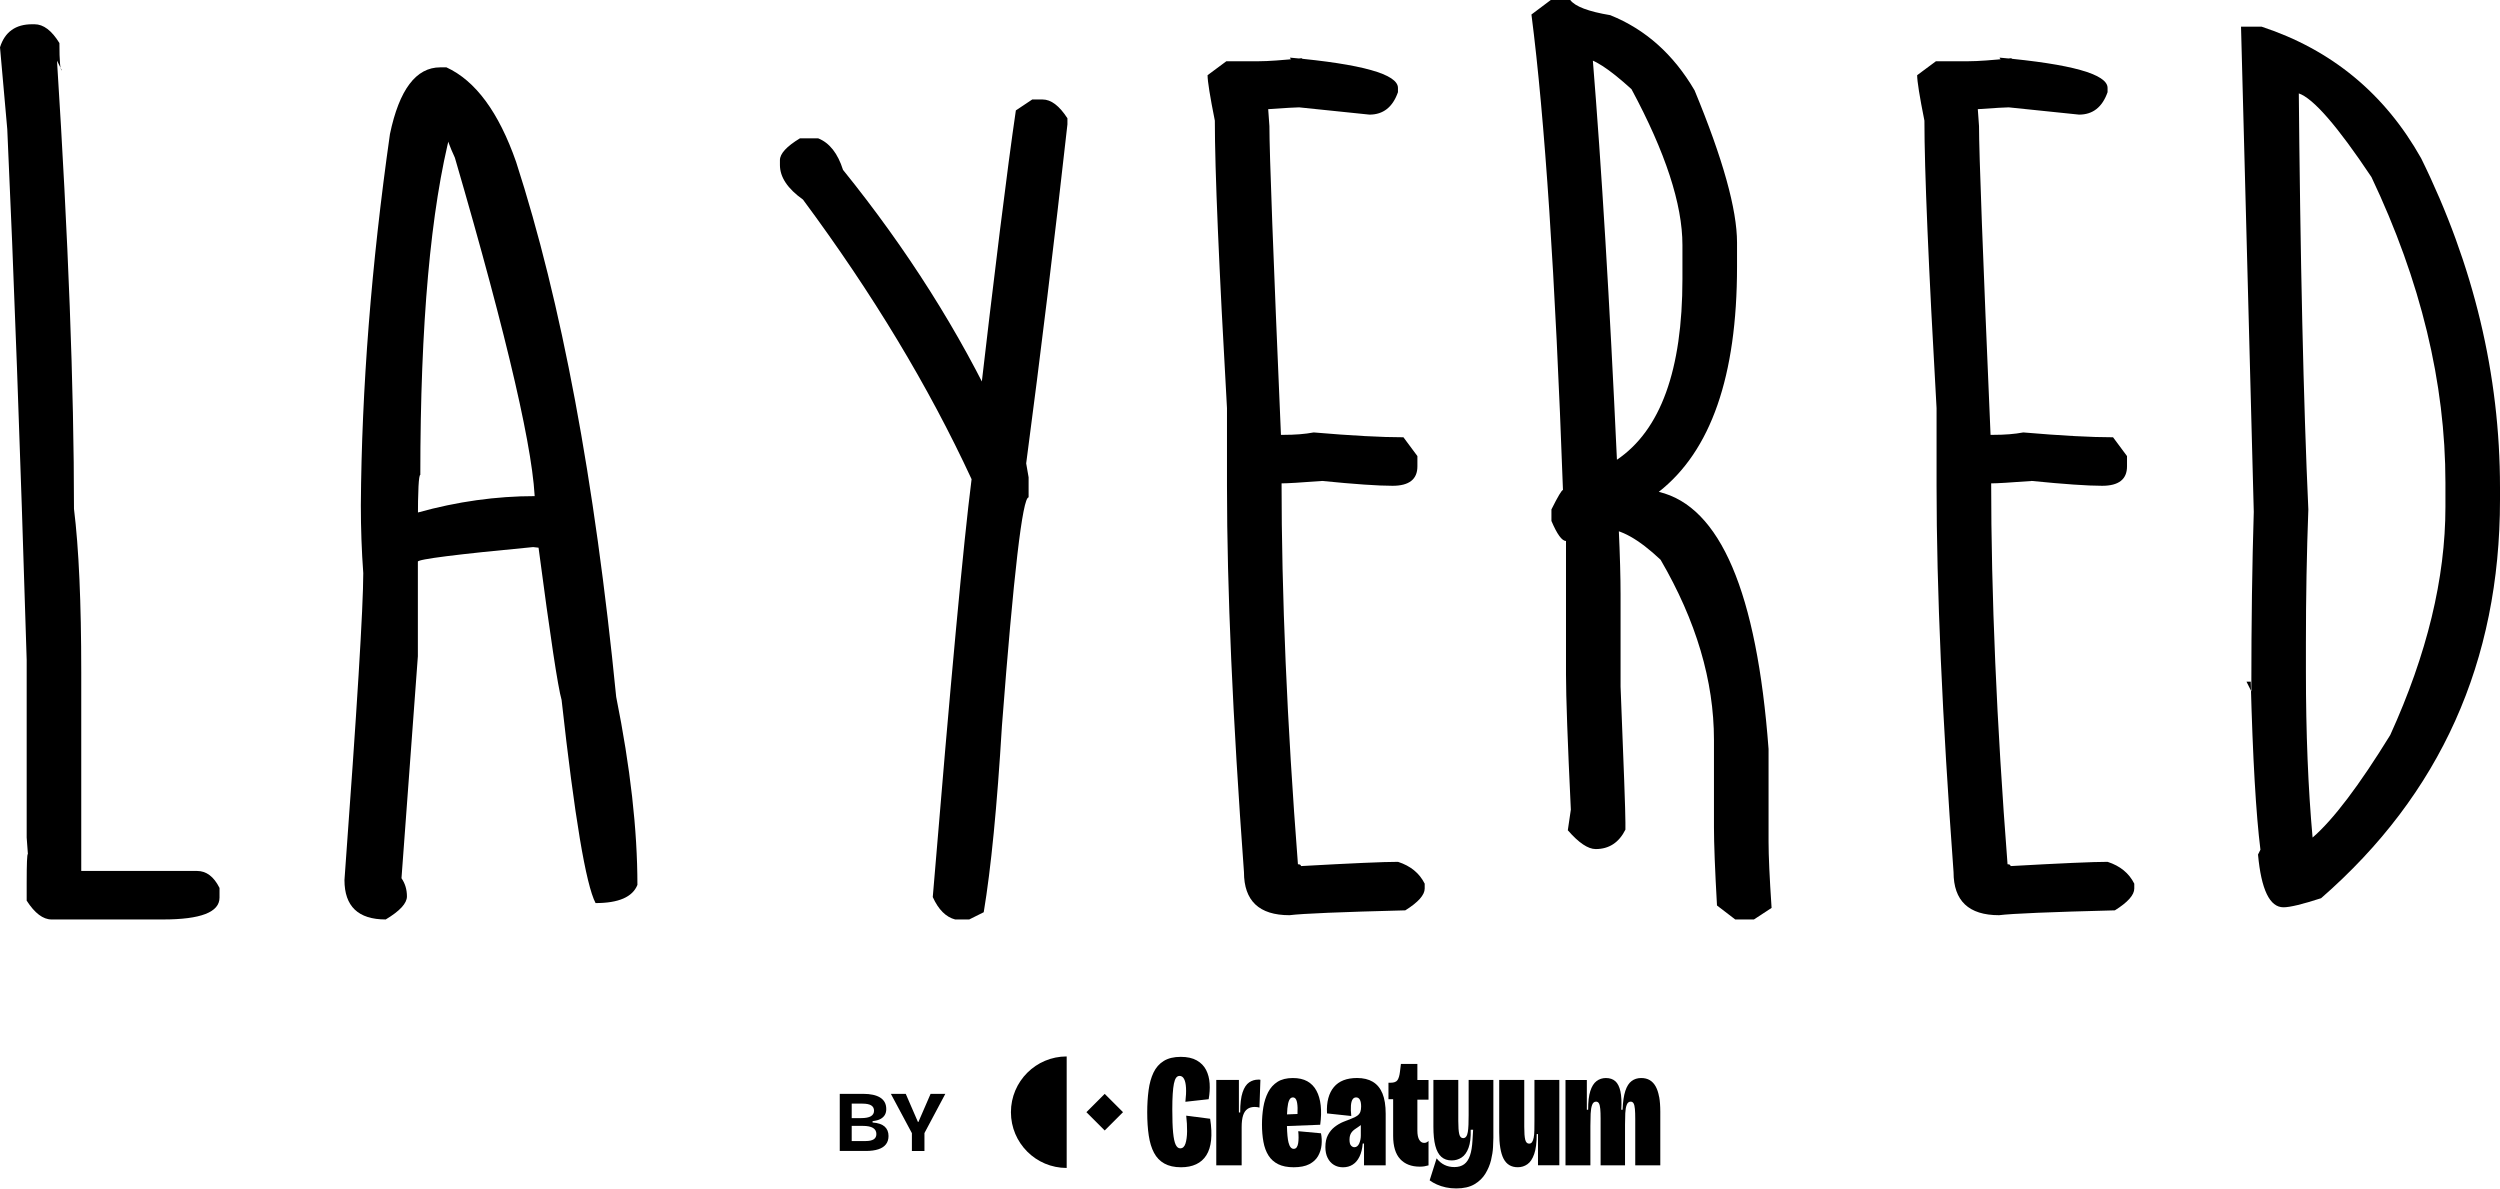
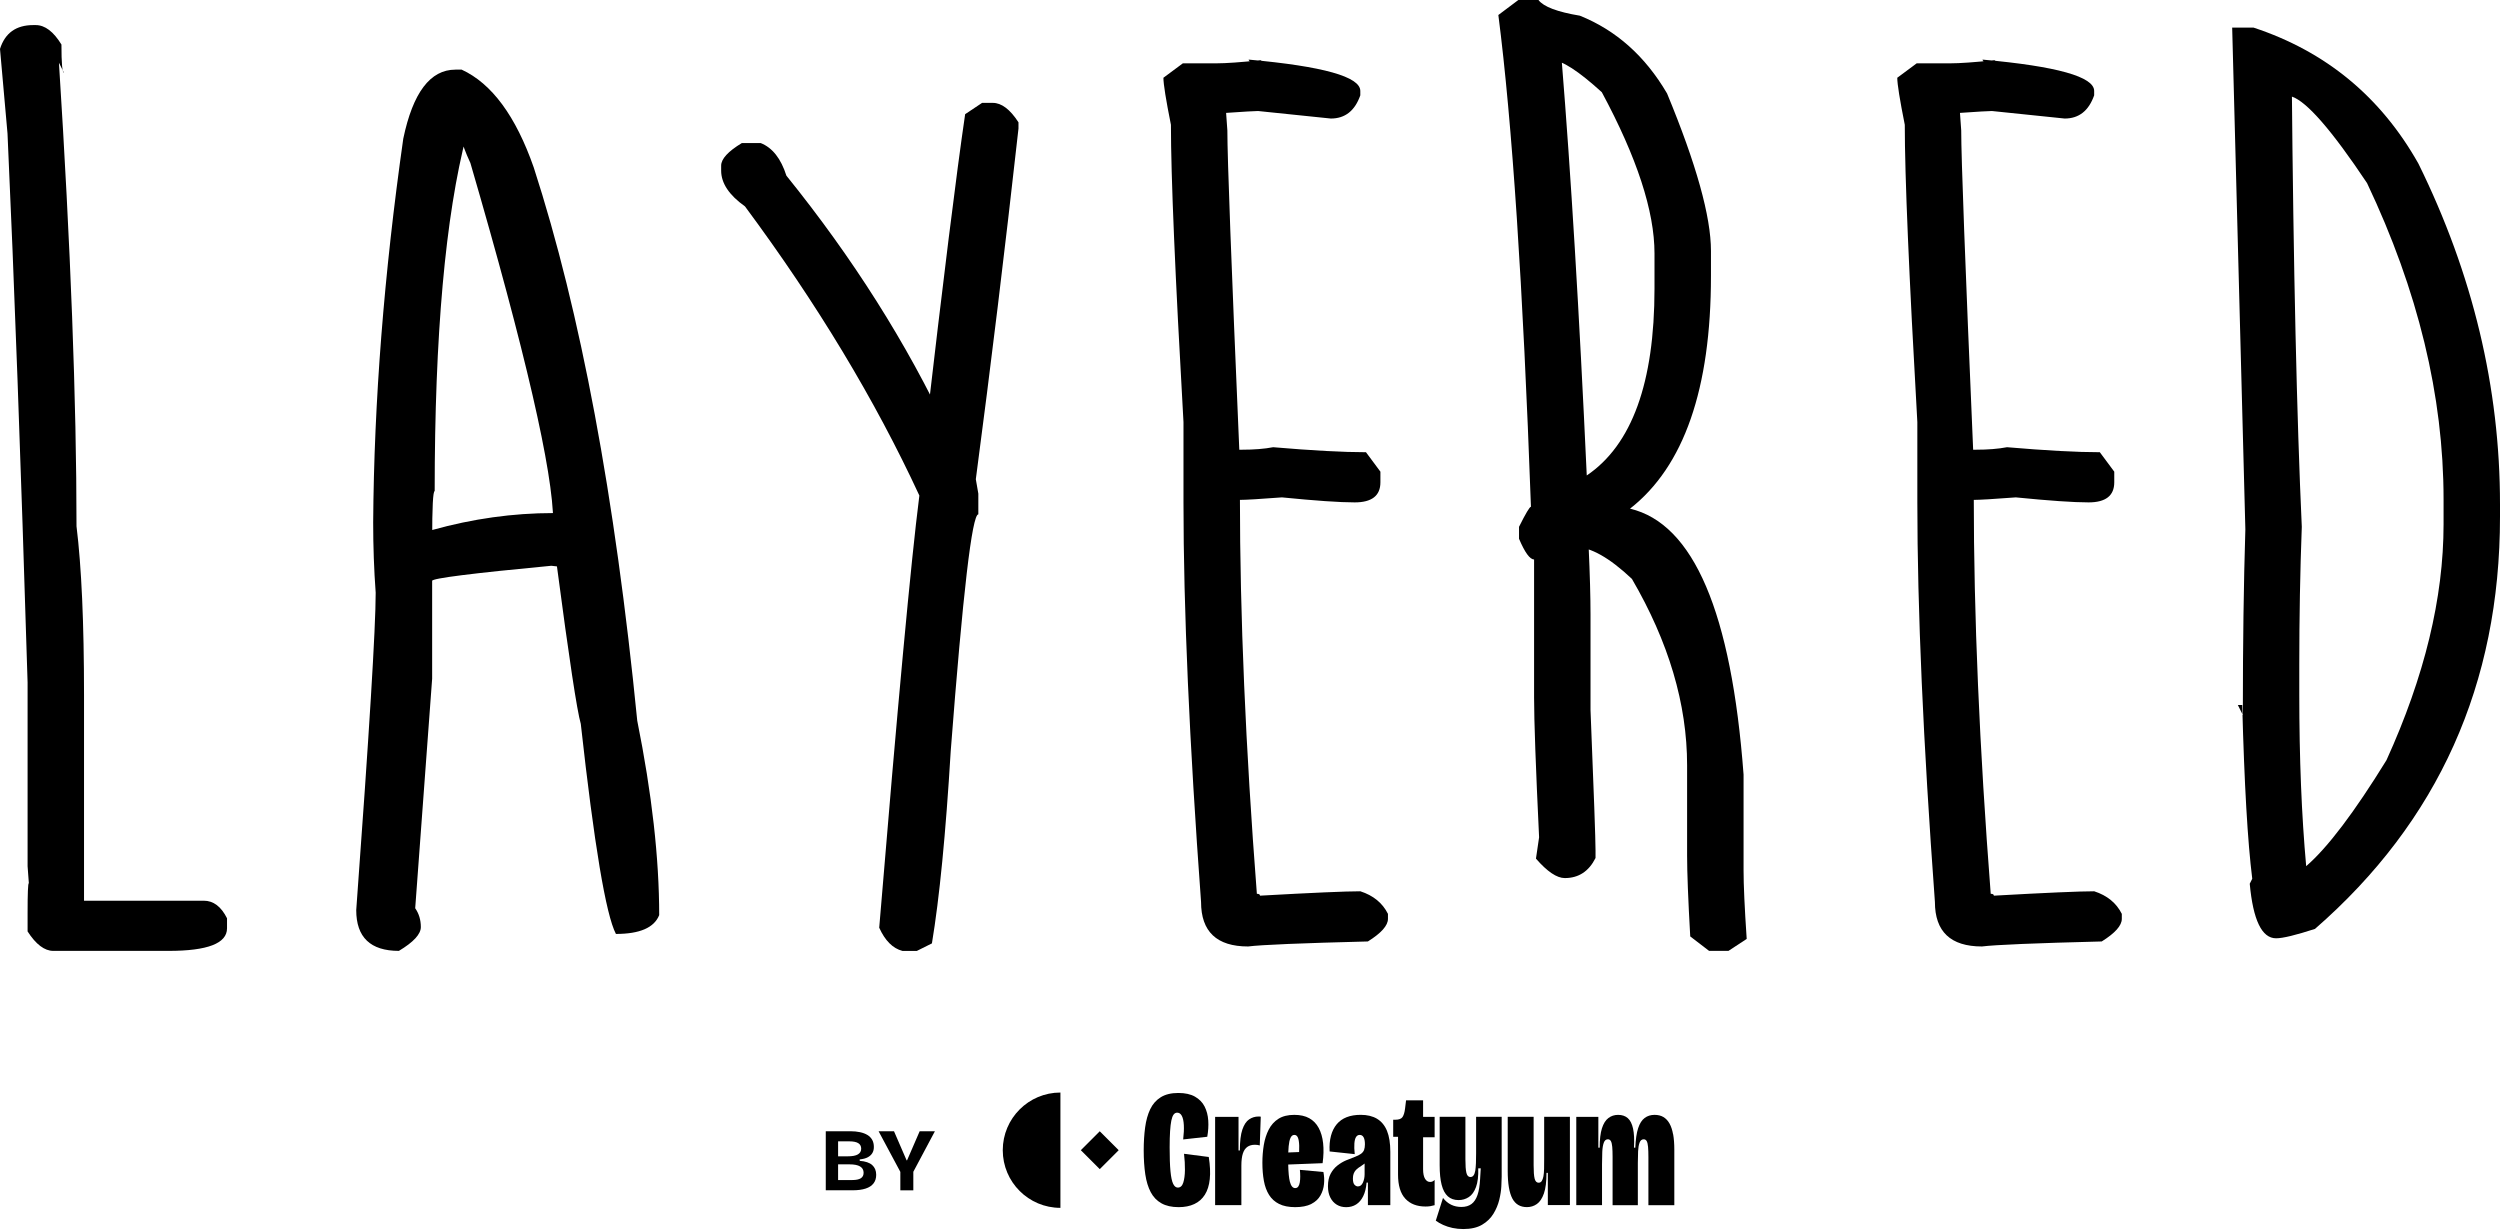
- <svg xmlns="http://www.w3.org/2000/svg" id="Layer_1" viewBox="0 0 908 431.64">
-   <path d="M305,418.04v-20.75h8.62c1.26,0,2.39.11,3.41.33,1.02.22,1.89.55,2.61.99.72.44,1.28,1.01,1.67,1.71.39.7.58,1.54.58,2.5,0,.82-.17,1.52-.52,2.12s-.88,1.09-1.59,1.48c-.71.39-1.67.64-2.86.77v.5c1.99.15,3.45.64,4.39,1.48.93.84,1.4,1.98,1.4,3.43,0,1.19-.31,2.2-.93,3-.62.81-1.54,1.42-2.77,1.82-1.23.41-2.76.61-4.61.61h-9.4ZM309.34,406.1h3.36c1.64,0,2.83-.22,3.6-.68.76-.45,1.15-1.12,1.15-2s-.35-1.53-1.04-1.95c-.69-.42-1.74-.63-3.14-.63h-3.93v5.25ZM309.34,414.43h5c1.34,0,2.34-.21,2.99-.63.65-.42.97-1.06.97-1.92,0-.98-.41-1.72-1.23-2.22-.82-.49-2.05-.74-3.71-.74h-4.02v5.5Z" />
-   <path d="M331.2,418.04v-6.48l-7.64-14.27h5.41l4.43,10.22h.16l4.43-10.22h5.35l-7.58,14.24v6.51h-4.56Z" />
-   <rect x="396.53" y="399.25" width="9.4" height="9.4" transform="translate(-168.12 402.02) rotate(-45)" />
-   <path d="M367.17,403.95c0,11.19,9.07,20.25,20.25,20.25v-40.5c-11.18,0-20.25,9.07-20.25,20.25Z" />
-   <path d="M430.83,405.22c.23,1.96.34,3.85.32,5.67-.02,1.82-.22,3.31-.59,4.46-.37,1.16-1.01,1.73-1.91,1.73-.67,0-1.21-.44-1.64-1.32-.43-.88-.74-2.36-.94-4.43-.2-2.07-.29-4.87-.29-8.4,0-2.19.05-4.06.15-5.61.1-1.55.24-2.8.44-3.76.2-.96.46-1.66.79-2.11.33-.45.75-.68,1.26-.68.7,0,1.25.37,1.64,1.12.39.74.63,1.82.7,3.23.08,1.41,0,3.09-.23,5.05l8.46-.94c.35-1.96.47-3.86.35-5.7-.12-1.84-.55-3.48-1.29-4.93-.74-1.45-1.87-2.6-3.38-3.46-1.51-.86-3.46-1.29-5.84-1.29-2.51,0-4.56.5-6.17,1.5-1.61,1-2.84,2.4-3.7,4.2-.86,1.8-1.46,3.93-1.79,6.4-.33,2.47-.5,5.15-.5,8.04,0,3.17.19,5.99.56,8.46.37,2.47,1.01,4.55,1.91,6.25.9,1.7,2.15,3,3.76,3.9,1.6.9,3.62,1.35,6.05,1.35,2.11,0,3.94-.36,5.49-1.09,1.55-.72,2.78-1.81,3.7-3.26.92-1.45,1.5-3.28,1.73-5.49.23-2.21.12-4.8-.35-7.78l-8.69-1.12Z" />
-   <path d="M456.96,392.12c-1.17,0-2.26.33-3.26,1-1,.67-1.79,1.86-2.38,3.58-.59,1.72-.88,4.17-.88,7.34h-.47v-11.8h-8.22v31h9.22v-13.86c0-1.8.18-3.23.53-4.29.35-1.06.88-1.83,1.59-2.32.7-.49,1.59-.73,2.64-.73.31,0,.62.02.91.06.29.04.56.1.79.18l.35-10.1c-.16-.04-.29-.06-.41-.06h-.41Z" />
-   <path d="M471.52,410.85c.08.78.12,1.56.12,2.32s-.05,1.45-.15,2.06c-.1.61-.27,1.1-.53,1.47-.26.37-.62.56-1.09.56-.86,0-1.49-.76-1.88-2.29-.32-1.26-.51-3.26-.57-5.99l12.08-.47c.35-2.58.41-4.92.18-7.02-.23-2.09-.75-3.88-1.56-5.37-.8-1.49-1.91-2.62-3.32-3.41-1.41-.78-3.15-1.17-5.23-1.17-2.27,0-4.13.46-5.58,1.38-1.45.92-2.58,2.18-3.41,3.79-.82,1.61-1.4,3.41-1.73,5.4-.33,2-.5,4.09-.5,6.28,0,2.31.18,4.42.53,6.34.35,1.92.96,3.56,1.82,4.93.86,1.37,2.04,2.43,3.52,3.17,1.49.74,3.37,1.12,5.64,1.12s4.24-.37,5.67-1.12c1.43-.74,2.5-1.73,3.2-2.97.7-1.23,1.12-2.57,1.26-4.02.14-1.45.07-2.86-.21-4.23l-8.28-.76ZM468.23,399.61c.31-.68.76-1.03,1.35-1.03.55,0,.96.3,1.23.91.27.61.43,1.57.47,2.88.02.64,0,1.39-.03,2.23l-3.81.15c.03-.8.07-1.54.14-2.2.12-1.27.33-2.25.65-2.94Z" />
-   <path d="M498.62,392.91c-1.55-.92-3.46-1.38-5.73-1.38-1.88,0-3.52.27-4.93.82-1.41.55-2.57,1.37-3.49,2.47-.92,1.1-1.6,2.45-2.03,4.05-.43,1.61-.59,3.45-.47,5.52l8.81.94c-.16-1.53-.2-2.79-.12-3.79.08-1,.27-1.74.59-2.23.31-.49.74-.73,1.29-.73.59,0,1.04.27,1.35.82.31.55.47,1.37.47,2.47,0,.78-.1,1.44-.29,1.97-.2.53-.56.99-1.09,1.38-.53.39-1.28.76-2.26,1.12-.86.31-1.83.7-2.91,1.15-1.08.45-2.1,1.06-3.08,1.82-.98.76-1.78,1.73-2.41,2.91-.63,1.17-.94,2.64-.94,4.4,0,1.53.27,2.84.82,3.93.55,1.1,1.3,1.94,2.26,2.53.96.59,2.06.88,3.32.88,1.33,0,2.5-.32,3.52-.97,1.02-.65,1.84-1.61,2.47-2.91.63-1.29,1.02-2.88,1.17-4.76h.47v7.93h7.87v-18.73c0-3.01-.39-5.47-1.17-7.37-.78-1.9-1.95-3.31-3.49-4.23ZM494.1,413.91c-.1.51-.25.98-.44,1.41-.2.43-.44.76-.73,1-.29.23-.64.35-1.03.35-.43,0-.83-.2-1.2-.59-.37-.39-.56-1.12-.56-2.17,0-.67.09-1.23.26-1.7.18-.47.4-.86.68-1.17.27-.31.6-.61.97-.88.37-.27.76-.54,1.17-.79.35-.22.69-.47,1.03-.74v3.77c0,.51-.05,1.02-.15,1.53Z" />
-   <path d="M514.8,386.43h-5.99l-.35,2.88c-.16,1.33-.45,2.32-.88,2.97-.43.65-1.27.97-2.53.97h-.76v5.99h1.7v13.27c0,3.8.85,6.62,2.55,8.46,1.7,1.84,4.08,2.76,7.13,2.76.59,0,1.14-.04,1.64-.12.51-.08,1.02-.2,1.53-.35v-8.87c-.23.23-.48.41-.73.53-.26.12-.54.18-.85.18-.74,0-1.34-.37-1.79-1.12-.45-.74-.68-1.86-.68-3.35v-11.22h4.05v-7.16h-4.05v-5.81Z" />
-   <path d="M533.41,405.04c0,1.29-.02,2.45-.06,3.46-.04,1.02-.12,1.89-.23,2.61-.12.72-.31,1.28-.59,1.67-.27.39-.65.59-1.12.59-.7,0-1.17-.49-1.41-1.47-.24-.98-.35-2.56-.35-4.76v-14.91h-9.04v16.97c0,2.82.23,5.13.7,6.93.47,1.8,1.19,3.14,2.17,4.02.98.88,2.23,1.32,3.76,1.32,1.33,0,2.53-.35,3.61-1.06,1.08-.7,1.92-1.88,2.52-3.52.61-1.64.87-3.84.79-6.58h.88l-.23,3.82c-.12,2.27-.42,4.12-.91,5.55-.49,1.43-1.19,2.49-2.11,3.17-.92.68-2.1,1.03-3.55,1.03-1.33,0-2.54-.26-3.61-.79-1.08-.53-2.03-1.32-2.85-2.38l-2.53,7.99c.74.55,1.61,1.05,2.61,1.5,1,.45,2.09.8,3.29,1.06,1.19.25,2.44.38,3.73.38,2.7,0,4.9-.5,6.61-1.5,1.7-1,3.03-2.28,3.99-3.85.96-1.57,1.64-3.2,2.06-4.9.41-1.7.66-3.29.73-4.76.08-1.47.12-2.59.12-3.38v-21.02h-8.98v12.8Z" />
-   <path d="M557.31,407.04c0,1.29,0,2.46-.03,3.49-.02,1.04-.1,1.91-.23,2.61-.14.7-.33,1.25-.59,1.64-.26.39-.62.59-1.09.59-.7,0-1.17-.48-1.41-1.44-.24-.96-.35-2.51-.35-4.67v-17.03h-9.1v19.03c0,4.38.54,7.59,1.61,9.63,1.08,2.04,2.79,3.05,5.14,3.05,1.29,0,2.46-.36,3.49-1.09,1.04-.72,1.86-1.96,2.47-3.7.61-1.74.91-4.16.91-7.25h.47v11.33h7.75v-31h-9.04v14.8Z" />
-   <path d="M602.58,398.35c-.27-1.53-.7-2.79-1.26-3.79-.57-1-1.28-1.75-2.14-2.26-.86-.51-1.9-.76-3.11-.76-1.33,0-2.49.36-3.46,1.09-.98.72-1.74,1.92-2.29,3.58-.55,1.66-.88,3.94-1,6.84h-.47c.16-2.78.05-5.01-.32-6.69-.37-1.68-.99-2.91-1.85-3.67-.86-.76-2-1.15-3.41-1.15-1.29,0-2.43.37-3.41,1.12-.98.74-1.73,1.95-2.26,3.61-.53,1.66-.79,3.93-.79,6.78h-.47v-10.8h-7.75v31h9.04v-14.33c0-1.6.03-3.07.09-4.4.06-1.33.24-2.4.53-3.2.29-.8.77-1.2,1.44-1.2.47,0,.82.22,1.06.65.23.43.39,1.1.47,2,.08.9.12,2.06.12,3.46v17.03h8.87v-14.8c0-1.49.03-2.87.09-4.14.06-1.27.23-2.29.53-3.05.29-.76.77-1.15,1.44-1.15.47,0,.82.22,1.06.65.23.43.39,1.11.47,2.03.08.92.12,2.1.12,3.55v16.91h9.1v-19.5c0-2.07-.14-3.88-.41-5.4Z" />
+ <svg xmlns="http://www.w3.org/2000/svg" id="Layer_1" viewBox="0 0 878 431.64">
+   <path d="M290.01,418.04v-20.75h8.62c1.26,0,2.39.11,3.41.33,1.02.22,1.89.55,2.61.99.72.44,1.28,1.01,1.67,1.71.39.7.58,1.54.58,2.5,0,.82-.17,1.52-.52,2.12s-.88,1.09-1.59,1.48c-.71.39-1.67.64-2.86.77v.5c1.99.15,3.45.64,4.39,1.48.93.84,1.4,1.98,1.4,3.43,0,1.19-.31,2.2-.93,3-.62.81-1.54,1.42-2.77,1.82-1.23.41-2.76.61-4.61.61h-9.4ZM294.34,406.1h3.36c1.64,0,2.83-.22,3.6-.68.76-.45,1.15-1.12,1.15-2s-.35-1.53-1.04-1.95c-.69-.42-1.74-.63-3.14-.63h-3.93v5.25ZM294.34,414.43h5c1.34,0,2.34-.21,2.99-.63.65-.42.97-1.06.97-1.92,0-.98-.41-1.72-1.23-2.22-.82-.49-2.05-.74-3.71-.74h-4.02v5.5Z" />
+   <path d="M316.2,418.04v-6.48l-7.64-14.27h5.41l4.43,10.22h.16l4.43-10.22h5.35l-7.58,14.24v6.51h-4.56Z" />
+   <rect x="381.53" y="399.25" width="9.4" height="9.4" transform="translate(-172.51 391.42) rotate(-45)" />
+   <path d="M352.17,403.95c0,11.19,9.07,20.25,20.25,20.25v-40.5c-11.18,0-20.25,9.07-20.25,20.25Z" />
+   <path d="M415.83,405.22c.23,1.96.34,3.85.32,5.67-.02,1.82-.22,3.31-.59,4.46-.37,1.16-1.01,1.73-1.91,1.73-.67,0-1.21-.44-1.64-1.32-.43-.88-.74-2.36-.94-4.43-.2-2.07-.29-4.87-.29-8.4,0-2.19.05-4.06.15-5.61.1-1.55.24-2.8.44-3.76.2-.96.46-1.66.79-2.11.33-.45.75-.68,1.26-.68.7,0,1.25.37,1.64,1.12.39.74.63,1.82.7,3.23.08,1.41,0,3.09-.23,5.05l8.46-.94c.35-1.96.47-3.86.35-5.7-.12-1.84-.55-3.48-1.29-4.93-.74-1.45-1.87-2.6-3.38-3.46-1.51-.86-3.46-1.29-5.84-1.29-2.51,0-4.56.5-6.17,1.5-1.61,1-2.84,2.4-3.7,4.2-.86,1.8-1.46,3.93-1.79,6.4-.33,2.47-.5,5.15-.5,8.04,0,3.17.19,5.99.56,8.46.37,2.47,1.01,4.55,1.91,6.25.9,1.7,2.15,3,3.76,3.9,1.6.9,3.62,1.35,6.05,1.35,2.11,0,3.94-.36,5.49-1.09,1.55-.72,2.78-1.81,3.7-3.26.92-1.45,1.5-3.28,1.73-5.49.23-2.21.12-4.8-.35-7.78l-8.69-1.12Z" />
+   <path d="M441.96,392.12c-1.17,0-2.26.33-3.26,1-1,.67-1.79,1.86-2.38,3.58-.59,1.72-.88,4.17-.88,7.34h-.47v-11.8h-8.22v31h9.22v-13.86c0-1.8.18-3.23.53-4.29.35-1.06.88-1.83,1.59-2.32.7-.49,1.59-.73,2.64-.73.31,0,.62.02.91.06.29.04.56.1.79.18l.35-10.1c-.16-.04-.29-.06-.41-.06h-.41Z" />
+   <path d="M456.52,410.85c.08.78.12,1.56.12,2.32s-.05,1.45-.15,2.06c-.1.61-.27,1.1-.53,1.47-.26.37-.62.56-1.09.56-.86,0-1.49-.76-1.88-2.29-.32-1.26-.51-3.26-.57-5.99l12.08-.47c.35-2.58.41-4.92.18-7.02-.23-2.09-.75-3.88-1.56-5.37-.8-1.49-1.91-2.62-3.32-3.41-1.41-.78-3.15-1.17-5.23-1.17-2.27,0-4.13.46-5.58,1.38-1.45.92-2.58,2.18-3.41,3.79-.82,1.61-1.4,3.41-1.73,5.4-.33,2-.5,4.09-.5,6.28,0,2.31.18,4.42.53,6.34.35,1.92.96,3.56,1.82,4.93.86,1.37,2.04,2.43,3.52,3.17,1.49.74,3.37,1.12,5.64,1.12s4.24-.37,5.67-1.12c1.43-.74,2.5-1.73,3.2-2.97.7-1.23,1.12-2.57,1.26-4.02.14-1.45.07-2.86-.21-4.23l-8.28-.76ZM453.23,399.61c.31-.68.76-1.03,1.35-1.03.55,0,.96.3,1.23.91.27.61.43,1.57.47,2.88.02.64,0,1.39-.03,2.23l-3.81.15c.03-.8.07-1.54.14-2.2.12-1.27.33-2.25.65-2.94Z" />
+   <path d="M483.62,392.91c-1.55-.92-3.46-1.38-5.73-1.38-1.88,0-3.52.27-4.93.82-1.41.55-2.57,1.37-3.49,2.47-.92,1.1-1.6,2.45-2.03,4.05-.43,1.61-.59,3.45-.47,5.52l8.81.94c-.16-1.53-.2-2.79-.12-3.79.08-1,.27-1.74.59-2.23.31-.49.74-.73,1.29-.73.59,0,1.04.27,1.35.82.31.55.47,1.37.47,2.47,0,.78-.1,1.44-.29,1.97-.2.53-.56.99-1.09,1.38-.53.39-1.28.76-2.26,1.12-.86.31-1.83.7-2.91,1.15-1.08.45-2.1,1.06-3.08,1.82-.98.76-1.78,1.73-2.41,2.91-.63,1.17-.94,2.64-.94,4.4,0,1.53.27,2.84.82,3.93.55,1.1,1.3,1.94,2.26,2.53.96.59,2.06.88,3.32.88,1.33,0,2.5-.32,3.52-.97,1.02-.65,1.84-1.61,2.47-2.91.63-1.29,1.02-2.88,1.17-4.76h.47v7.93h7.87v-18.73c0-3.01-.39-5.47-1.17-7.37-.78-1.9-1.95-3.31-3.49-4.23ZM479.1,413.91c-.1.51-.25.98-.44,1.41-.2.43-.44.76-.73,1-.29.23-.64.35-1.03.35-.43,0-.83-.2-1.2-.59-.37-.39-.56-1.12-.56-2.17,0-.67.09-1.23.26-1.7.18-.47.4-.86.68-1.17.27-.31.6-.61.97-.88.37-.27.76-.54,1.17-.79.35-.22.69-.47,1.03-.74v3.77c0,.51-.05,1.02-.15,1.53Z" />
+   <path d="M499.8,386.43h-5.99l-.35,2.88c-.16,1.33-.45,2.32-.88,2.97-.43.65-1.27.97-2.53.97h-.76v5.99h1.7v13.27c0,3.8.85,6.62,2.55,8.46,1.7,1.84,4.08,2.76,7.13,2.76.59,0,1.14-.04,1.64-.12.51-.08,1.02-.2,1.53-.35v-8.87c-.23.23-.48.41-.73.53-.26.12-.54.18-.85.18-.74,0-1.34-.37-1.79-1.12-.45-.74-.68-1.86-.68-3.35v-11.22h4.05v-7.16h-4.05v-5.81Z" />
+   <path d="M518.41,405.04c0,1.29-.02,2.45-.06,3.46-.04,1.02-.12,1.89-.23,2.61-.12.72-.31,1.28-.59,1.67-.27.39-.65.59-1.12.59-.7,0-1.17-.49-1.41-1.47-.24-.98-.35-2.56-.35-4.76v-14.91h-9.04v16.97c0,2.82.23,5.13.7,6.93.47,1.8,1.19,3.14,2.17,4.02.98.88,2.23,1.32,3.76,1.32,1.33,0,2.53-.35,3.61-1.06,1.08-.7,1.92-1.88,2.52-3.52.61-1.64.87-3.84.79-6.58h.88l-.23,3.82c-.12,2.27-.42,4.12-.91,5.55-.49,1.43-1.19,2.49-2.11,3.17-.92.68-2.1,1.03-3.55,1.03-1.33,0-2.54-.26-3.61-.79-1.08-.53-2.03-1.32-2.85-2.38l-2.53,7.99c.74.55,1.61,1.05,2.61,1.5,1,.45,2.09.8,3.29,1.06,1.19.25,2.44.38,3.73.38,2.7,0,4.9-.5,6.61-1.5,1.7-1,3.03-2.28,3.99-3.85.96-1.57,1.64-3.2,2.06-4.9.41-1.7.66-3.29.73-4.76.08-1.47.12-2.59.12-3.38v-21.02h-8.98v12.8Z" />
+   <path d="M542.31,407.04c0,1.29,0,2.46-.03,3.49-.02,1.04-.1,1.91-.23,2.61-.14.7-.33,1.25-.59,1.64-.26.39-.62.59-1.09.59-.7,0-1.17-.48-1.41-1.44-.24-.96-.35-2.51-.35-4.67v-17.03h-9.1v19.03c0,4.38.54,7.59,1.61,9.63,1.08,2.04,2.79,3.05,5.14,3.05,1.29,0,2.46-.36,3.49-1.09,1.04-.72,1.86-1.96,2.47-3.7.61-1.74.91-4.16.91-7.25h.47v11.33h7.75v-31h-9.04v14.8Z" />
+   <path d="M587.58,398.35c-.27-1.53-.7-2.79-1.26-3.79-.57-1-1.28-1.75-2.14-2.26-.86-.51-1.9-.76-3.11-.76-1.33,0-2.49.36-3.46,1.09-.98.72-1.74,1.92-2.29,3.58-.55,1.66-.88,3.94-1,6.84h-.47c.16-2.78.05-5.01-.32-6.69-.37-1.68-.99-2.91-1.85-3.67-.86-.76-2-1.15-3.41-1.15-1.29,0-2.43.37-3.41,1.12-.98.74-1.73,1.95-2.26,3.61-.53,1.66-.79,3.93-.79,6.78h-.47v-10.8h-7.75v31h9.04v-14.33c0-1.6.03-3.07.09-4.4.06-1.33.24-2.4.53-3.2.29-.8.77-1.2,1.44-1.2.47,0,.82.22,1.06.65.23.43.39,1.1.47,2,.08.9.12,2.06.12,3.46v17.03h8.87v-14.8c0-1.49.03-2.87.09-4.14.06-1.27.23-2.29.53-3.05.29-.76.77-1.15,1.44-1.15.47,0,.82.22,1.06.65.23.43.39,1.11.47,2.03.08.92.12,2.1.12,3.55v16.91h9.1v-19.5c0-2.07-.14-3.88-.41-5.4Z" />
  <path d="M11.67,8.81h.88c3.23,0,6.24,2.28,9.03,6.83,0,6.61.29,9.91.88,9.91l-1.76-3.52c4.11,64.62,6.17,118.88,6.17,162.79,1.76,14.25,2.64,34,2.64,59.26v72.25h42.07c3.38,0,6.09,2.06,8.15,6.17v3.52c0,5.29-6.83,7.93-20.49,7.93H18.72c-3.08,0-6.1-2.28-9.03-6.83v-6.39c0-7.05.14-10.57.44-10.57l-.44-5.95v-64.54C7.34,162.42,4.99,98.17,2.64,46.92L0,17.18c1.76-5.58,5.65-8.37,11.67-8.37Z" />
  <path d="M159.92,24.45h2.2c10.57,4.85,19.02,16.3,25.33,34.36,16.45,50.81,28.56,115.58,36.35,194.29,5.14,25.55,7.71,48.32,7.71,68.29-1.76,4.41-6.83,6.61-15.2,6.61-3.52-6.75-7.64-31.35-12.34-73.79-1.32-4.55-4.11-22.98-8.37-55.29l-1.98-.22c-27.9,2.64-41.85,4.41-41.85,5.29v34.36l-5.95,80.62c1.32,1.91,1.98,4.11,1.98,6.61s-2.57,5.29-7.71,8.37c-9.99,0-14.98-4.77-14.98-14.32,4.55-61.97,6.83-99.13,6.83-111.46-.59-8.07-.88-16.3-.88-24.67.29-42.44,3.82-87.38,10.57-134.81,3.38-16.15,9.47-24.23,18.28-24.23ZM163.89,47.14c-7.49,28.78-11.23,70.57-11.23,125.34-.59,0-.88,5.66-.88,16.96v-3.3c14.24-3.97,28.42-5.95,42.51-5.95v3.3c0-17.62-9.69-59.7-29.08-126.22-3.67-7.93-4.11-11.31-1.32-10.13Z" />
-   <path d="M374.92,36.13h3.74c3.08,0,6.09,2.28,9.03,6.83v2.2c-4.7,42.15-9.69,83.19-14.98,123.14l.88,5.07v7.27c-2.2,0-5.44,27.68-9.69,83.05-1.76,29.23-3.97,51.77-6.61,67.63l-5.29,2.64h-5.07c-3.38-.88-6.1-3.6-8.15-8.15,6.46-78.12,11.16-128.72,14.1-151.77-15.57-33.63-35.98-67.48-61.24-101.55-5.58-3.97-8.37-8.15-8.37-12.56v-1.76c0-2.35,2.42-4.99,7.27-7.93h6.61c4.11,1.62,7.12,5.44,9.03,11.45,23.35,28.93,42.29,58.89,56.83,89.87h-7.93c6.17-53.31,10.79-90.46,13.88-111.46l5.95-3.97Z" />
-   <path d="M472.72,21.15l1.98,1.1c-4.11,0-6.17-.44-6.17-1.32,26.14,2.35,39.21,6.02,39.21,11.01v1.54c-1.91,5.44-5.36,8.15-10.35,8.15l-25.55-2.64c-1.18,0-4.92.22-11.23.66l.44,6.17c0,9.69,1.39,47.07,4.19,112.12h.88c4.26,0,7.93-.29,11.01-.88,13.8,1.18,24.67,1.76,32.6,1.76l5.07,6.83v3.74c0,4.7-3.01,7.05-9.03,7.05-5.29,0-13.81-.59-25.55-1.76-7.79.59-12.7.88-14.76.88v-.88c0,41.41,1.98,87.82,5.95,139.22.73,0,1.1.22,1.1.66,18.36-1.03,30.1-1.54,35.25-1.54,4.55,1.47,7.78,4.11,9.69,7.93v1.76c0,2.35-2.35,4.99-7.05,7.93-23.35.59-37.38,1.17-42.07,1.76-11.01,0-16.52-5.21-16.52-15.64-4.11-56.1-6.17-102.87-6.17-140.32v-28.2c-2.94-51.69-4.41-86.49-4.41-104.41-1.76-8.81-2.64-14.32-2.64-16.52l6.83-5.07h11.9c3.23,0,8.37-.36,15.42-1.1Z" />
-   <path d="M563.26,0h7.05c1.76,2.35,6.61,4.19,14.54,5.51,12.78,5.14,22.98,14.25,30.62,27.31,10.28,24.82,15.42,43.25,15.42,55.29v8.81c0,39.65-9.47,66.89-28.42,81.72,22.32,5.29,35.61,36.42,39.87,93.4v33.7c0,4.99.36,13,1.1,24.01l-6.39,4.19h-6.83l-6.61-5.07c-.74-13.07-1.1-22.54-1.1-28.42v-31.72c0-21.44-6.46-43.25-19.38-65.42-7.93-7.49-14.61-11.23-20.05-11.23h4.85c.44,9.69.66,17.62.66,23.79v33.48c1.17,29.08,1.76,45.53,1.76,49.34v2.64c-2.35,4.7-5.95,7.05-10.79,7.05-2.79,0-6.17-2.27-10.13-6.83l1.1-7.49c-1.18-24.67-1.76-41.04-1.76-49.12v-48.46c-1.47,0-3.23-2.42-5.29-7.27v-4.19c2.35-4.7,3.74-7.05,4.19-7.05-2.79-77.54-6.61-135.1-11.45-172.7l7.05-5.29ZM578.46,21.15c3.23,39.8,6.17,88.41,8.81,145.83,15.86-10.72,23.79-32.6,23.79-65.64v-12.34c0-14.83-6.17-33.7-18.5-56.61-8.23-7.49-14.03-11.23-17.4-11.23h3.3Z" />
-   <path d="M730.45,21.15l1.98,1.1c-4.11,0-6.17-.44-6.17-1.32,26.14,2.35,39.21,6.02,39.21,11.01v1.54c-1.91,5.44-5.36,8.15-10.35,8.15l-25.55-2.64c-1.18,0-4.92.22-11.23.66l.44,6.17c0,9.69,1.39,47.07,4.19,112.12h.88c4.26,0,7.93-.29,11.01-.88,13.8,1.18,24.67,1.76,32.6,1.76l5.07,6.83v3.74c0,4.7-3.01,7.05-9.03,7.05-5.29,0-13.81-.59-25.55-1.76-7.79.59-12.7.88-14.76.88v-.88c0,41.41,1.98,87.82,5.95,139.22.73,0,1.1.22,1.1.66,18.36-1.03,30.1-1.54,35.24-1.54,4.55,1.47,7.78,4.11,9.69,7.93v1.76c0,2.35-2.35,4.99-7.05,7.93-23.35.59-37.38,1.17-42.07,1.76-11.01,0-16.52-5.21-16.52-15.64-4.11-56.1-6.17-102.87-6.17-140.32v-28.2c-2.94-51.69-4.41-86.49-4.41-104.41-1.76-8.81-2.64-14.32-2.64-16.52l6.83-5.07h11.9c3.23,0,8.37-.36,15.42-1.1Z" />
-   <path d="M813.94,9.69h7.49c25.4,8.37,44.72,24.31,57.93,47.8,19.09,38.77,28.64,78.64,28.64,119.61v4.41c0,58.74-21.66,106.98-64.98,144.72-6.76,2.2-11.31,3.3-13.66,3.3-4.99,0-8.08-6.39-9.25-19.16l.88-1.76c-1.62-12.92-2.79-33.26-3.52-61.02h-1.54l1.76,3.52v-1.76c0-23.2.29-44.35.88-63.44l-4.63-176.22ZM834.87,33.92v-5.73c.58,66.23,1.76,118.51,3.52,156.84-.59,15.72-.88,31.87-.88,48.46v10.57c0,22.18.8,42.22,2.42,60.14,7.49-6.46,16.89-18.87,28.2-37.23,13.36-29.37,20.05-56.98,20.05-82.83v-8.81c0-36.27-8.96-73.28-26.87-111.02-12.34-18.5-21.15-28.64-26.43-30.4Z" />
+   <path d="M344.92,36.13h3.74c3.08,0,6.09,2.28,9.03,6.83v2.2c-4.7,42.15-9.69,83.19-14.98,123.14l.88,5.07v7.27c-2.2,0-5.44,27.68-9.69,83.05-1.76,29.23-3.97,51.77-6.61,67.63l-5.29,2.64h-5.07c-3.38-.88-6.1-3.6-8.15-8.15,6.46-78.12,11.16-128.72,14.1-151.77-15.57-33.63-35.98-67.48-61.24-101.55-5.58-3.97-8.37-8.15-8.37-12.56v-1.76c0-2.35,2.42-4.99,7.27-7.93h6.61c4.11,1.62,7.12,5.44,9.03,11.45,23.35,28.93,42.29,58.89,56.83,89.87h-7.93c6.17-53.31,10.79-90.46,13.88-111.46l5.95-3.97Z" />
+   <path d="M442.72,21.15l1.98,1.1c-4.11,0-6.17-.44-6.17-1.32,26.14,2.35,39.21,6.02,39.21,11.01v1.54c-1.91,5.44-5.36,8.15-10.35,8.15l-25.55-2.64c-1.18,0-4.92.22-11.23.66l.44,6.17c0,9.69,1.39,47.07,4.19,112.12h.88c4.26,0,7.93-.29,11.01-.88,13.8,1.18,24.67,1.76,32.6,1.76l5.07,6.83v3.74c0,4.7-3.01,7.05-9.03,7.05-5.29,0-13.81-.59-25.55-1.76-7.79.59-12.7.88-14.76.88v-.88c0,41.41,1.98,87.82,5.95,139.22.73,0,1.1.22,1.1.66,18.36-1.03,30.1-1.54,35.25-1.54,4.55,1.47,7.78,4.11,9.69,7.93v1.76c0,2.35-2.35,4.99-7.05,7.93-23.35.59-37.38,1.17-42.07,1.76-11.01,0-16.52-5.21-16.52-15.64-4.11-56.1-6.17-102.87-6.17-140.32v-28.2c-2.94-51.69-4.41-86.49-4.41-104.41-1.76-8.81-2.64-14.32-2.64-16.52l6.83-5.07h11.9c3.23,0,8.37-.36,15.42-1.1Z" />
+   <path d="M533.26,0h7.05c1.76,2.35,6.61,4.19,14.54,5.51,12.78,5.14,22.98,14.25,30.62,27.31,10.28,24.82,15.42,43.25,15.42,55.29v8.81c0,39.65-9.47,66.89-28.42,81.72,22.32,5.29,35.61,36.42,39.87,93.4v33.7c0,4.99.36,13,1.1,24.01l-6.39,4.19h-6.83l-6.61-5.07c-.74-13.07-1.1-22.54-1.1-28.42v-31.72c0-21.44-6.46-43.25-19.38-65.42-7.93-7.49-14.61-11.23-20.05-11.23h4.85c.44,9.69.66,17.62.66,23.79v33.48c1.17,29.08,1.76,45.53,1.76,49.34v2.64c-2.35,4.7-5.95,7.05-10.79,7.05-2.79,0-6.17-2.27-10.13-6.83l1.1-7.49c-1.18-24.67-1.76-41.04-1.76-49.12v-48.46c-1.47,0-3.23-2.42-5.29-7.27v-4.19c2.35-4.7,3.74-7.05,4.19-7.05-2.79-77.54-6.61-135.1-11.45-172.7l7.05-5.29ZM548.46,21.15c3.23,39.8,6.17,88.41,8.81,145.83,15.86-10.72,23.79-32.6,23.79-65.64v-12.34c0-14.83-6.17-33.7-18.5-56.61-8.23-7.49-14.03-11.23-17.4-11.23h3.3Z" />
+   <path d="M700.45,21.15l1.98,1.1c-4.11,0-6.17-.44-6.17-1.32,26.14,2.35,39.21,6.02,39.21,11.01v1.54c-1.91,5.44-5.36,8.15-10.35,8.15l-25.55-2.64c-1.18,0-4.92.22-11.23.66l.44,6.17c0,9.69,1.39,47.07,4.19,112.12h.88c4.26,0,7.93-.29,11.01-.88,13.8,1.18,24.67,1.76,32.6,1.76l5.07,6.83v3.74c0,4.7-3.01,7.05-9.03,7.05-5.29,0-13.81-.59-25.55-1.76-7.79.59-12.7.88-14.76.88v-.88c0,41.41,1.98,87.82,5.95,139.22.73,0,1.1.22,1.1.66,18.36-1.03,30.1-1.54,35.25-1.54,4.55,1.47,7.78,4.11,9.69,7.93v1.76c0,2.35-2.35,4.99-7.05,7.93-23.35.59-37.38,1.17-42.07,1.76-11.01,0-16.52-5.21-16.52-15.64-4.11-56.1-6.17-102.87-6.17-140.32v-28.2c-2.94-51.69-4.41-86.49-4.41-104.41-1.76-8.81-2.64-14.32-2.64-16.52l6.83-5.07h11.9c3.23,0,8.37-.36,15.42-1.1Z" />
+   <path d="M783.94,9.69h7.49c25.4,8.37,44.72,24.31,57.93,47.8,19.09,38.77,28.64,78.64,28.64,119.61v4.41c0,58.74-21.66,106.98-64.98,144.72-6.76,2.2-11.31,3.3-13.66,3.3-4.99,0-8.08-6.39-9.25-19.16l.88-1.76c-1.62-12.92-2.79-33.26-3.52-61.02h-1.54l1.76,3.52v-1.76c0-23.2.29-44.35.88-63.44l-4.63-176.23ZM804.87,33.92v-5.73c.58,66.23,1.76,118.51,3.52,156.84-.59,15.72-.88,31.87-.88,48.46v10.57c0,22.18.8,42.22,2.42,60.14,7.49-6.46,16.89-18.87,28.2-37.23,13.36-29.37,20.05-56.98,20.05-82.83v-8.81c0-36.27-8.96-73.28-26.87-111.02-12.34-18.5-21.15-28.64-26.43-30.4Z" />
</svg>
